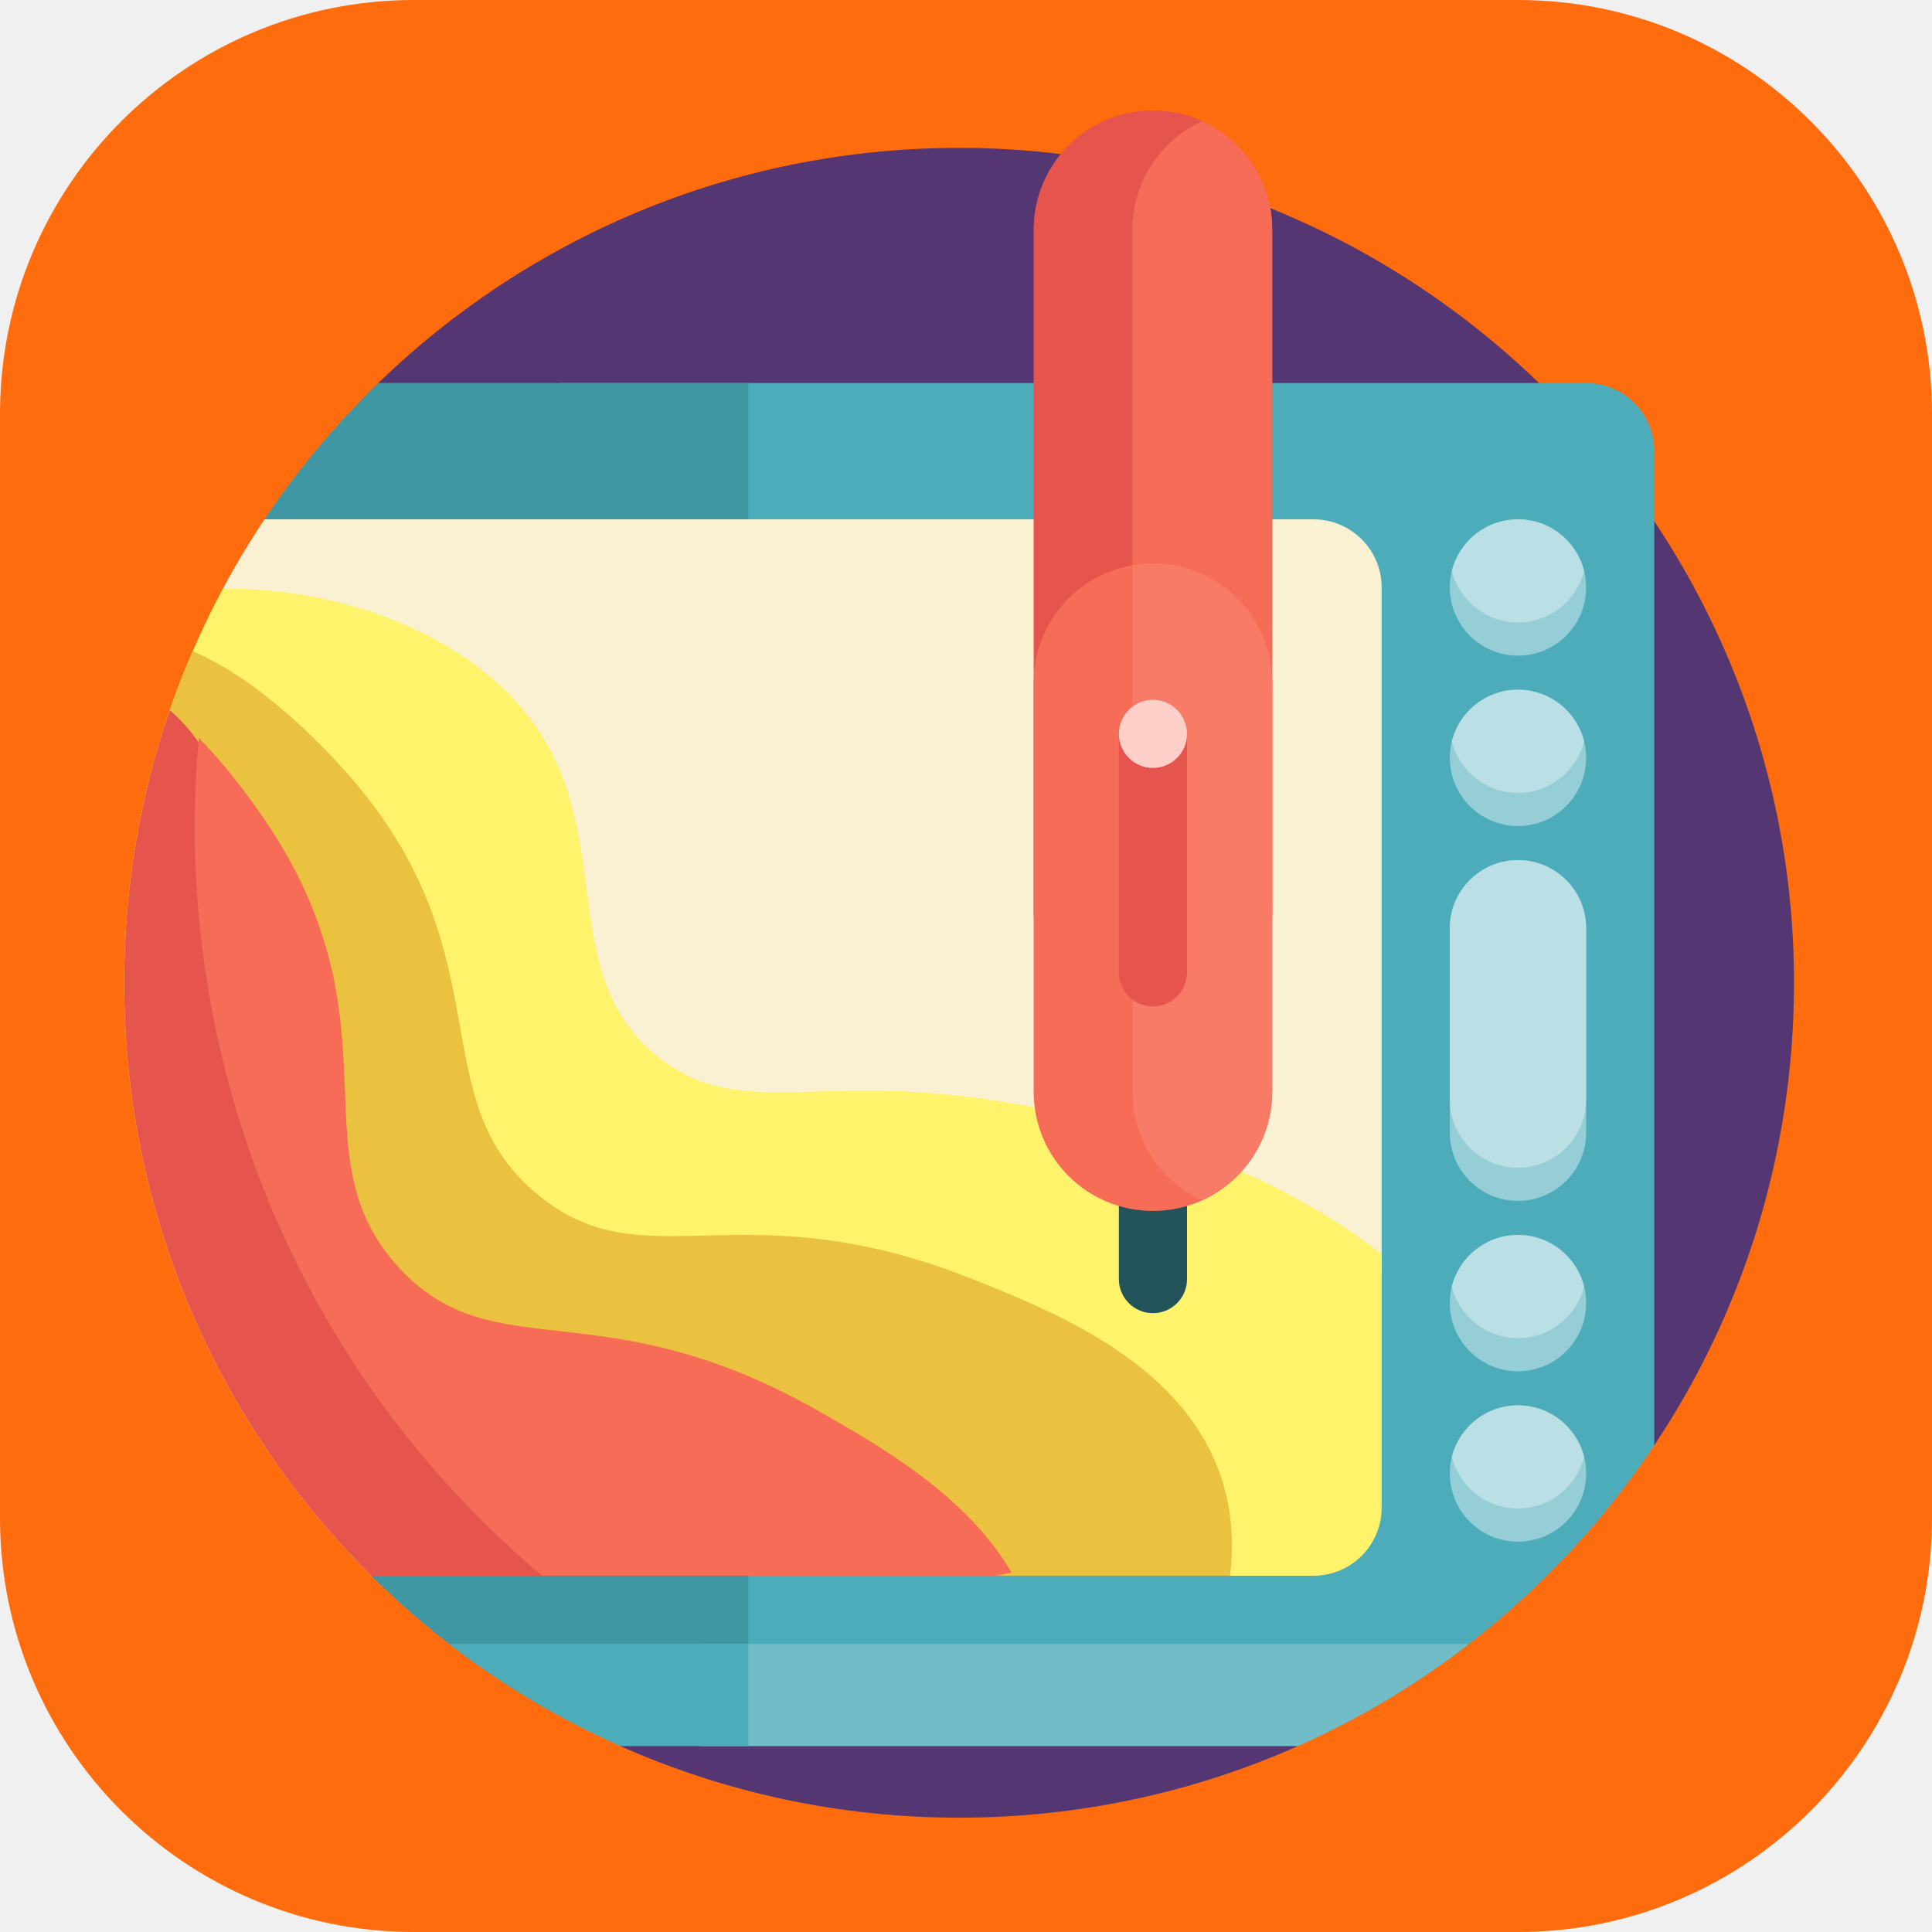
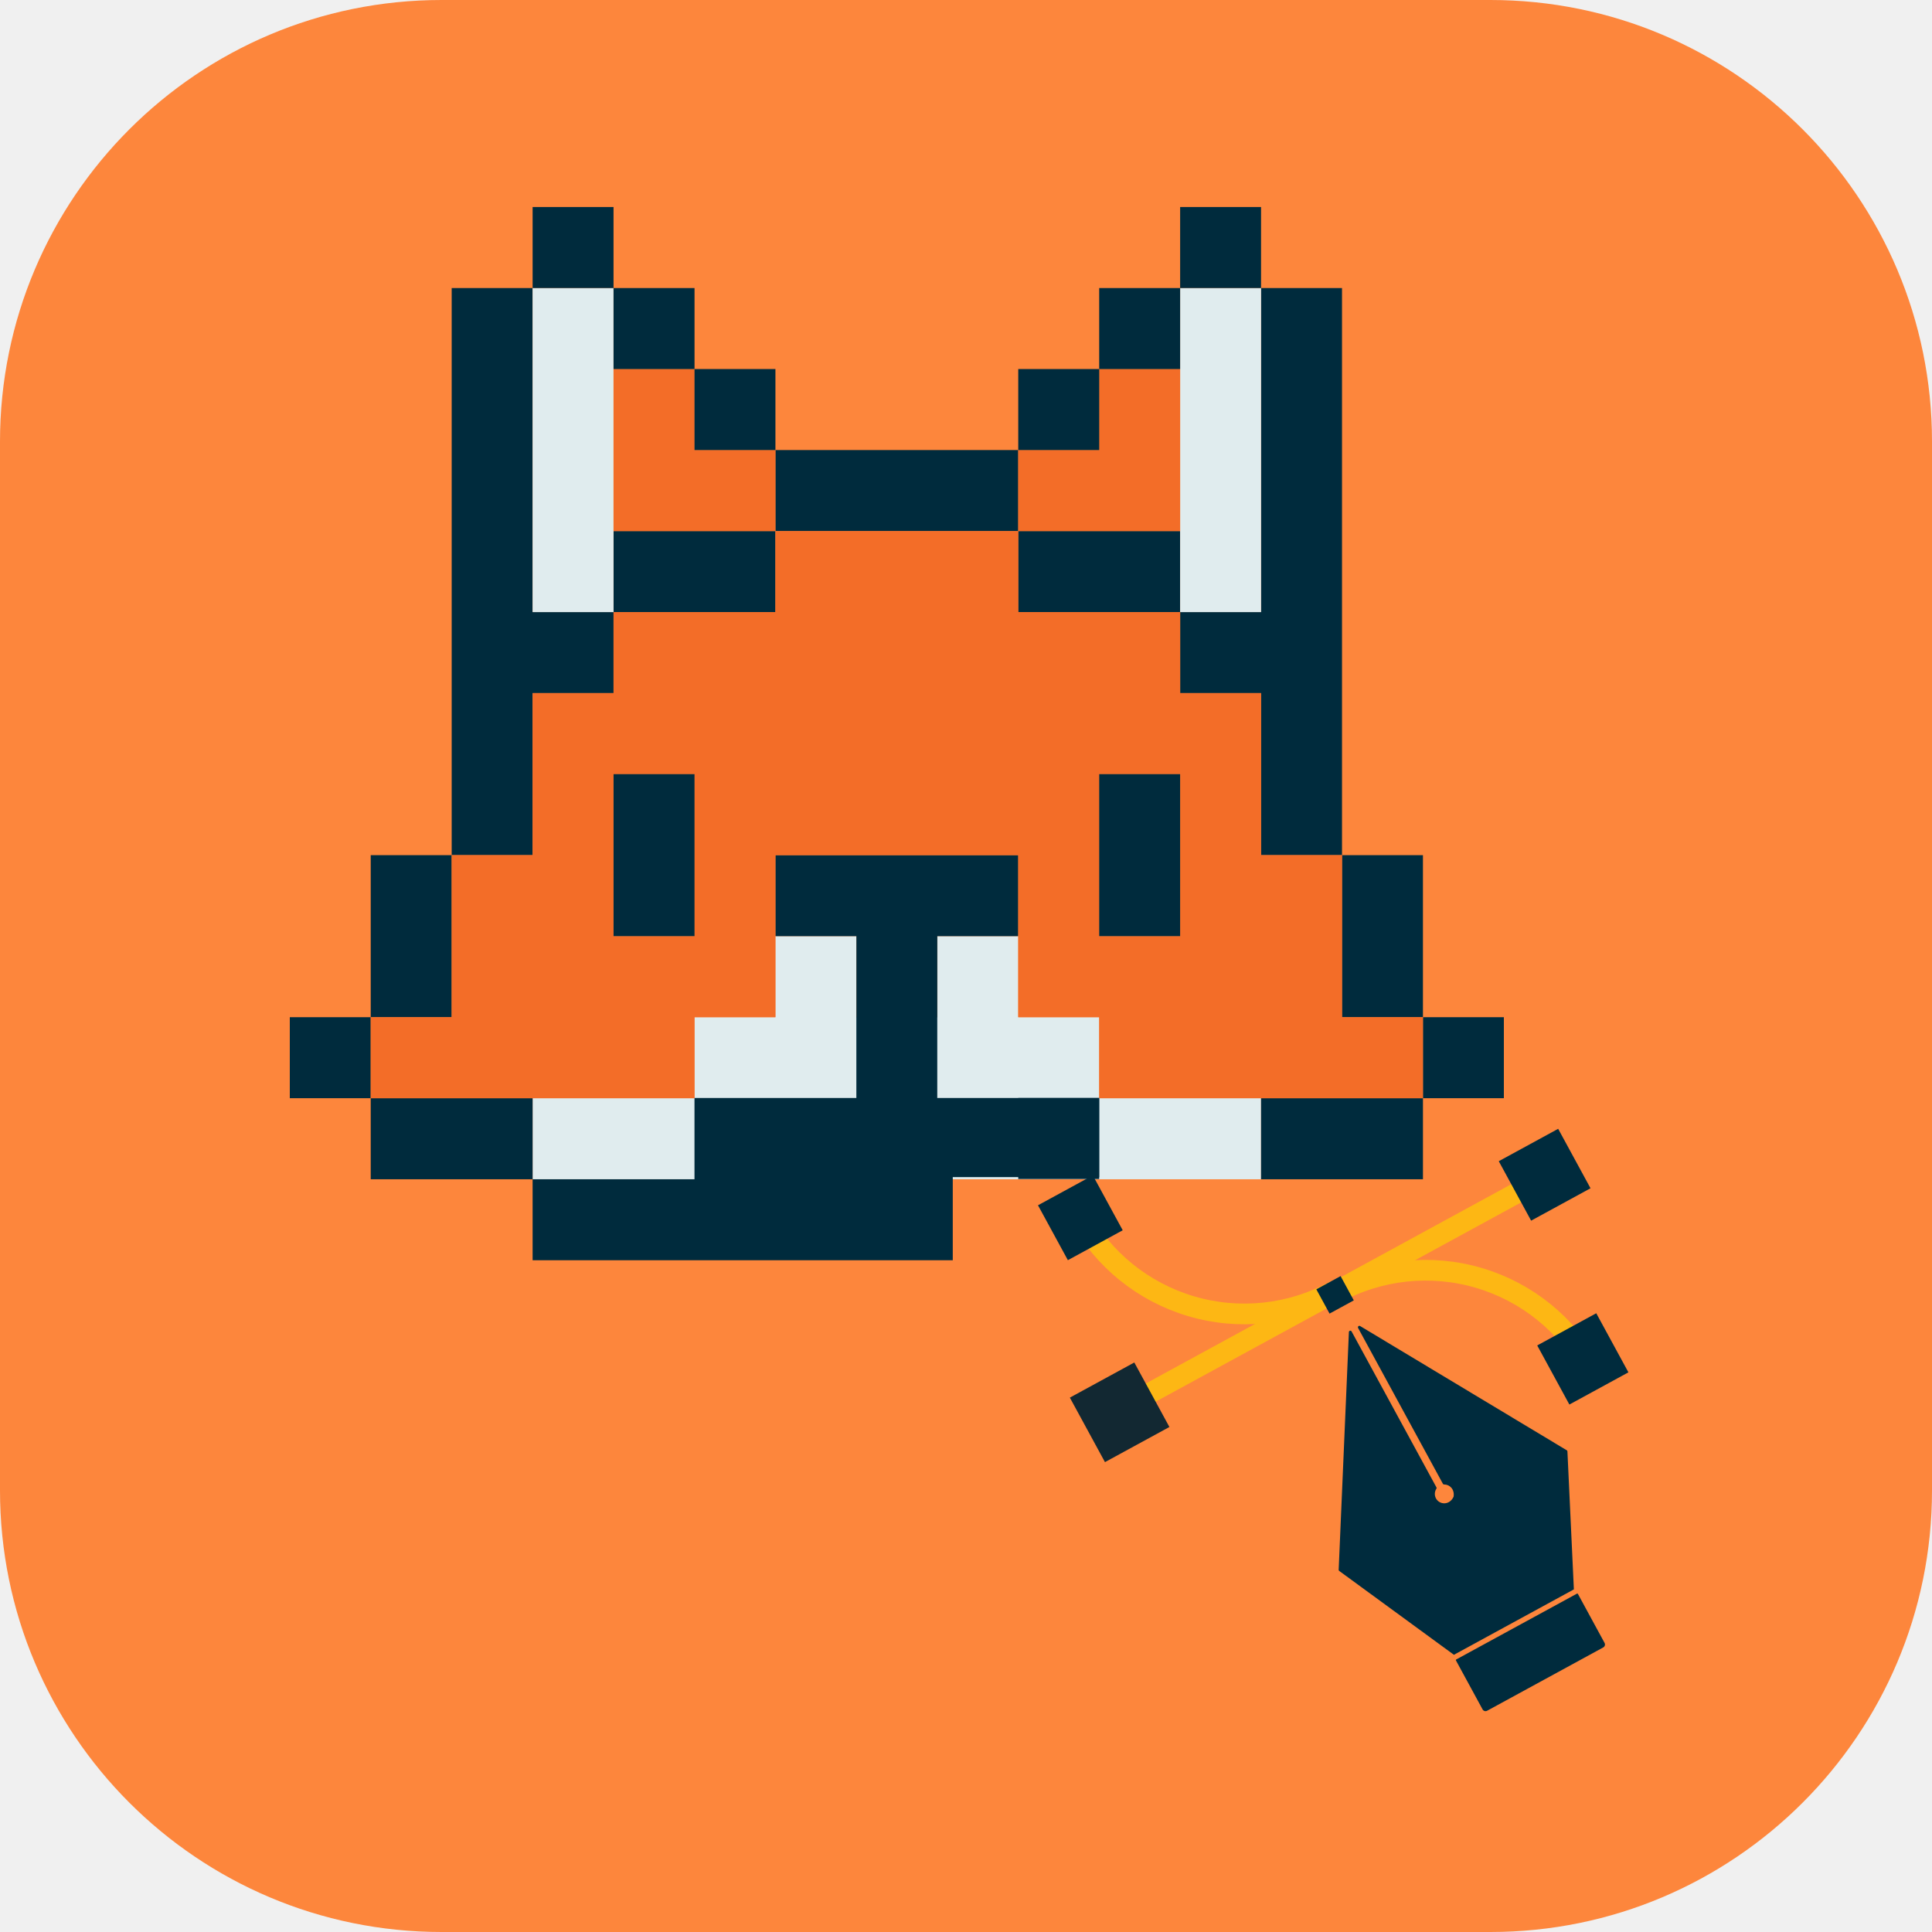
<svg xmlns="http://www.w3.org/2000/svg" width="140" height="140" viewBox="0 0 140 140" fill="none">
-   <g id="art-2">
-     <rect width="140" height="140" rx="30" fill="#FF6C0E" />
-     <g id="Group">
-       <path id="Vector" d="M94.044 126.531C86.543 129.864 78.237 131.716 69.5 131.716C60.762 131.716 52.457 129.864 44.956 126.531V57.707C44.956 45.285 38.247 33.831 27.412 27.755C38.233 17.275 52.955 10.799 69.189 10.717C102.719 10.548 130.108 37.886 130 71.416C129.96 83.736 126.237 95.19 119.875 104.732H115.842C103.803 104.733 94.044 114.492 94.044 126.531V126.531Z" fill="#533672" />
-       <path id="Vector_2" d="M119.876 32.694V104.733C114.553 112.716 107.384 119.362 98.978 124.061H53.202C34.694 113.715 22.181 93.927 22.181 71.216C22.181 54.16 29.239 38.753 40.593 27.755H114.937C117.664 27.755 119.876 29.966 119.876 32.694Z" fill="#4CACBA" />
-       <path id="Vector_3" d="M54.231 27.755V124.061H40.021C35.227 121.381 30.835 118.067 26.958 114.234C25.782 113.07 24.401 110.122 23.048 106.581C19.004 95.994 16.989 84.74 16.989 73.407V44.439C16.989 42.184 17.633 39.97 18.87 38.084C21.332 34.33 24.2 30.866 27.412 27.755H54.231Z" fill="#3F97A4" />
-       <path id="Vector_4" d="M105.06 42.571C105.06 39.844 107.271 37.633 109.998 37.633C112.726 37.633 114.937 39.844 114.937 42.571C114.937 45.299 112.726 47.51 109.998 47.51C107.271 47.51 105.06 45.299 105.06 42.571ZM109.998 101.837C107.271 101.837 105.06 104.048 105.06 106.775C105.06 109.503 107.271 111.714 109.998 111.714C112.726 111.714 114.937 109.503 114.937 106.775C114.937 104.048 112.726 101.837 109.998 101.837ZM109.998 89.49C107.271 89.49 105.06 91.701 105.06 94.428C105.06 97.156 107.271 99.367 109.998 99.367C112.726 99.367 114.937 97.156 114.937 94.428C114.937 91.701 112.726 89.49 109.998 89.49ZM109.998 49.98C107.271 49.98 105.06 52.191 105.06 54.918C105.06 57.646 107.271 59.857 109.998 59.857C112.726 59.857 114.937 57.646 114.937 54.918C114.937 52.191 112.726 49.98 109.998 49.98ZM109.998 62.327C107.271 62.327 105.06 64.538 105.06 67.265V82.082C105.06 84.809 107.271 87.02 109.998 87.02C112.726 87.02 114.937 84.809 114.937 82.082V67.265C114.937 64.538 112.726 62.327 109.998 62.327Z" fill="#95CED6" />
-       <path id="Vector_5" d="M105.207 41.37C105.744 39.223 107.685 37.633 109.998 37.633C112.311 37.633 114.253 39.223 114.79 41.37C114.253 43.516 112.311 45.106 109.998 45.106C107.685 45.106 105.744 43.516 105.207 41.37ZM109.998 57.454C112.311 57.454 114.253 55.864 114.79 53.717C114.253 51.57 112.311 49.98 109.998 49.98C107.685 49.98 105.744 51.57 105.207 53.717C105.744 55.863 107.685 57.454 109.998 57.454ZM109.998 62.327C107.271 62.327 105.06 64.538 105.06 67.265V79.678C105.06 82.406 107.271 84.617 109.998 84.617C112.726 84.617 114.937 82.406 114.937 79.678V67.265C114.937 64.538 112.726 62.327 109.998 62.327ZM109.998 89.49C107.685 89.49 105.744 91.08 105.207 93.227C105.744 95.374 107.685 96.964 109.998 96.964C112.311 96.964 114.253 95.374 114.79 93.227C114.253 91.08 112.311 89.49 109.998 89.49ZM109.998 101.837C107.685 101.837 105.744 103.427 105.207 105.574C105.744 107.72 107.685 109.311 109.998 109.311C112.311 109.311 114.253 107.72 114.79 105.574C114.253 103.427 112.311 101.837 109.998 101.837Z" fill="#BADFE4" />
-       <path id="Vector_6" d="M94.044 126.531H50.732V119.122H106.454C102.651 122.06 98.488 124.555 94.044 126.531V126.531Z" fill="#70BDC8" />
-       <path id="Vector_7" d="M32.546 119.122H54.231V126.531H44.956C40.511 124.555 36.349 122.06 32.546 119.122Z" fill="#4CACBA" />
-       <path id="Vector_8" d="M96.916 95.157H32.892C19.777 95.157 10.906 84.586 10.852 71.471C10.851 71.386 10.852 71.302 10.852 71.216C10.852 61.472 13.155 52.266 17.248 44.112C17.491 43.628 15.889 43.147 16.145 42.669C17.073 40.938 18.082 39.258 19.169 37.633H95.181C97.909 37.633 100.12 39.844 100.12 42.571V91.953C100.12 93.722 98.686 95.157 96.916 95.157V95.157Z" fill="#F9F1D2" />
-       <path id="Vector_9" d="M100.12 109.245C100.12 111.973 97.909 114.184 95.182 114.184H26.909C15.849 103.221 9 88.019 9 71.216C9 60.893 11.586 51.173 16.145 42.67C24.674 42.554 33.48 45.873 38.139 51.708C44.957 60.248 40.008 70.561 47.769 76.649C52.619 80.453 57.388 78.652 66.043 79.118C76.241 79.668 90.5 83.295 100.12 90.876V109.245Z" fill="#FFF36C" />
-       <path id="Vector_10" d="M83.546 95.157C82.183 95.157 81.077 94.052 81.077 92.688V70.463C81.077 69.1 82.183 67.994 83.546 67.994C84.91 67.994 86.016 69.1 86.016 70.463V92.688C86.016 94.052 84.91 95.157 83.546 95.157Z" fill="#23535A" />
-       <path id="Vector_11" d="M83.546 74.673C78.773 74.673 74.903 70.804 74.903 66.031V16.643C74.903 11.87 78.773 8 83.546 8C88.32 8 92.189 11.87 92.189 16.643V66.031C92.189 70.804 88.32 74.673 83.546 74.673Z" fill="#E5554E" />
-       <path id="Vector_12" d="M92.189 16.643V66.031C92.189 69.527 90.113 72.538 87.127 73.899C84.14 72.538 82.064 69.527 82.064 66.031V16.643C82.064 13.147 84.14 10.136 87.127 8.774C90.113 10.136 92.189 13.147 92.189 16.643V16.643Z" fill="#F76C57" />
-       <path id="Vector_13" d="M83.546 87.749C78.773 87.749 74.903 83.879 74.903 79.106V49.474C74.903 44.7 78.773 40.831 83.546 40.831C88.32 40.831 92.189 44.7 92.189 49.474V79.106C92.189 83.879 88.32 87.749 83.546 87.749Z" fill="#F76C57" />
-       <path id="Vector_14" d="M92.189 49.474V79.106C92.189 82.602 90.113 85.614 87.127 86.975C84.14 85.614 82.064 82.602 82.064 79.106V40.957C82.546 40.874 83.041 40.831 83.546 40.831C88.319 40.831 92.189 44.7 92.189 49.474V49.474Z" fill="#F87B67" />
-       <path id="Vector_15" d="M83.546 72.933C82.183 72.933 81.077 71.827 81.077 70.463V53.178C81.077 51.814 82.183 50.708 83.546 50.708C84.91 50.708 86.016 51.814 86.016 53.178V70.463C86.016 71.827 84.91 72.933 83.546 72.933Z" fill="#E5554E" />
-       <path id="Vector_16" d="M83.546 55.647C82.183 55.647 81.077 54.541 81.077 53.178C81.077 51.814 82.183 50.708 83.546 50.708C84.91 50.708 86.016 51.814 86.016 53.178C86.016 54.541 84.91 55.647 83.546 55.647Z" fill="#FCCFC9" />
-       <path id="Vector_17" d="M88.661 107.597C89.321 109.863 89.393 112.099 89.125 114.184H26.909C15.849 103.221 9 88.019 9 71.216C9 62.677 10.769 54.551 13.961 47.185C19.824 49.691 25.164 56.01 25.964 56.976C36.501 69.697 30.523 79.693 39.04 86.626C46.87 92.999 53.643 85.953 70.575 92.73C76.606 95.144 86.145 98.962 88.661 107.597V107.597Z" fill="#EAC23F" />
-       <path id="Vector_18" d="M70.386 114.184H26.909C15.849 103.221 9 88.019 9 71.216C9 64.298 10.161 57.651 12.3 51.459C16.43 54.994 16.481 59.89 17.026 60.768C25.726 74.809 19.166 85.047 26.656 93.078C33.541 100.461 41.214 94.407 57.062 103.434C61.475 105.948 67.168 108.454 70.386 114.184Z" fill="#E5554E" />
-       <path id="Vector_19" d="M73.298 113.948L72.194 114.184H39.284C27.664 104.398 19.092 90.815 15.682 74.806C14.148 67.606 13.768 60.428 14.416 53.464C17.46 56.623 19.626 60.048 20.073 60.769C28.773 74.81 21.485 83.895 28.975 91.927C35.86 99.31 43.533 93.255 59.38 102.282C63.733 104.762 70.038 108.353 73.298 113.948V113.948Z" fill="#F76C57" />
-     </g>
+   <rect width="140" height="140" rx="32" fill="#FD863C" />
+   <g clip-path="url(#clip0)">
+     <path d="M91.381 79.58V85.454H38.595V79.58H50.325V73.71H56.19V67.838H62.056V73.71H67.921V67.838H73.785V73.71H79.651V79.58H91.381Z" fill="#E0ECEE" />
+     <path d="M103.113 79.58H91.382V85.454H103.113V79.58Z" fill="#002B3D" />
+     <path d="M97.247 20.873V61.968H91.381V50.225H85.517V44.355H91.381V20.873H97.247Z" fill="#002B3D" />
+     <path d="M85.517 38.486H73.786V44.356H85.517V38.486Z" fill="#002B3D" />
+     <path d="M73.786 32.613H56.19V38.486H73.786V32.613Z" fill="#002B3D" />
+     <path d="M44.461 44.355V50.225H38.596V61.968H32.731V20.873H38.596V44.355H44.461Z" fill="#002B3D" />
+     <path d="M56.191 38.486H44.46V44.356H56.191V38.486Z" fill="#002B3D" />
+     <path d="M73.786 61.968V67.838H67.921V73.71H62.057V67.838H56.19V61.968H73.786Z" fill="#002B3D" />
+     <path d="M26.865 73.71H21V79.58H26.865V73.71Z" fill="#002B3D" />
+     <path d="M32.732 61.968H26.864V73.71H32.732V61.968Z" fill="#002B3D" />
+     <path d="M38.595 79.58H26.864V85.454H38.595V79.58Z" fill="#002B3D" />
+     <path d="M108.976 73.71H103.111V79.58H108.976V73.71Z" fill="#002B3D" />
+     <path d="M103.112 61.968H97.247V73.71H103.112V61.968Z" fill="#002B3D" />
+     <path d="M79.651 79.564H73.786V85.435H79.651V79.564Z" fill="#002B3D" />
+     <path d="M44.459 20.873H38.595V44.356H44.459V20.873Z" fill="#E0ECEE" />
+     <path d="M91.381 20.873H85.517V44.356H91.381V20.873Z" fill="#E0ECEE" />
+     <path d="M85.517 26.742V38.484H73.786V32.613H79.652V26.742H85.517Z" fill="#F36D28" />
+     <path d="M56.191 32.613V38.484H44.46V26.742H50.326V32.613H56.191Z" fill="#F36D28" />
+     <path d="M97.247 73.71V61.967H91.381V50.225H85.521V44.355H73.785V38.486H56.19V44.355H44.459V50.225H38.595V61.967H32.73V73.71H26.864V79.585H50.326V73.71H56.19V61.967H73.785V73.71H79.652V79.585H103.111V73.71H97.247ZM50.326 67.838H44.459V56.097H50.326V67.838ZM85.516 67.838H79.652V56.097H85.521L85.516 67.838Z" fill="#F36D28" />
+     <path d="M85.517 56.097H79.652V67.836H85.517V56.097Z" fill="#002B3D" />
+     <path d="M50.328 56.097H44.46V67.836H50.328V56.097Z" fill="#002B3D" />
+     <path d="M85.517 20.873H79.652V26.744H85.517V20.873Z" fill="#002B3D" />
+     <path d="M91.381 15H85.517V20.873H91.381V15Z" fill="#002B3D" />
+     <path d="M79.654 26.742H73.786V32.613H79.654V26.742Z" fill="#002B3D" />
+     <path d="M56.191 26.742H50.326V32.613H56.191V26.742Z" fill="#002B3D" />
+     <path d="M50.328 20.873H44.46V26.744H50.328V20.873Z" fill="#002B3D" />
+     <path d="M44.459 15H38.595V20.873H44.459V15Z" fill="#002B3D" />
+     <path d="M69.041 85.297H79.65V79.564H67.918V73.693H62.055V79.564H50.325V85.454H38.595V91.322H69.041V85.297Z" fill="#002B3D" />
+     <path d="M113.526 105.088L98.55 96.084C98.53 96.074 98.507 96.072 98.486 96.076C98.464 96.08 98.444 96.091 98.429 96.108C98.414 96.124 98.404 96.144 98.401 96.166C98.399 96.188 98.403 96.211 98.413 96.23L104.557 107.52C104.566 107.536 104.579 107.55 104.595 107.559C104.612 107.568 104.63 107.572 104.649 107.571C105.037 107.571 105.408 107.898 105.336 108.436C105.334 108.448 105.33 108.46 105.325 108.472C105.03 109.096 104.31 109.047 104.056 108.581C103.997 108.473 103.969 108.351 103.974 108.227C103.979 108.104 104.017 107.985 104.084 107.882C104.095 107.865 104.1 107.846 104.1 107.826C104.1 107.806 104.095 107.786 104.084 107.77L97.942 96.483C97.932 96.463 97.916 96.447 97.896 96.437C97.876 96.427 97.853 96.424 97.831 96.428C97.809 96.432 97.789 96.443 97.774 96.46C97.758 96.476 97.749 96.496 97.746 96.519L97.006 113.74C97.003 113.761 97.007 113.782 97.016 113.801C97.025 113.82 97.04 113.835 97.059 113.846L105.356 119.913L114.049 115.173L113.582 105.189C113.583 105.169 113.579 105.148 113.569 105.13C113.559 105.112 113.544 105.098 113.526 105.088Z" fill="#002B3D" />
+     <path d="M105.515 120.256L114.274 115.48C114.286 115.474 114.299 115.472 114.311 115.476C114.323 115.48 114.334 115.488 114.34 115.499L116.272 119.05C116.303 119.107 116.31 119.173 116.292 119.235C116.274 119.297 116.232 119.349 116.175 119.38L107.764 123.967C107.707 123.998 107.641 124.005 107.579 123.987C107.517 123.968 107.465 123.926 107.434 123.87L105.501 120.317C105.496 120.307 105.494 120.295 105.497 120.284C105.5 120.273 105.506 120.263 105.515 120.256V120.256Z" fill="#002B3D" />
+     <path d="M78.196 88.09C79.927 91.27 82.848 93.632 86.318 94.656C89.788 95.68 93.522 95.282 96.699 93.55" stroke="#FDB714" stroke-width="1.5" stroke-miterlimit="10" />
+     <path d="M115.288 99.169C113.558 95.989 110.637 93.627 107.167 92.603C103.697 91.579 99.963 91.977 96.786 93.709" stroke="#FDB714" stroke-width="1.5" stroke-miterlimit="10" />
+     <path d="M79.191 85.172L75.217 87.339L77.382 91.317L81.356 89.15L79.191 85.172Z" fill="#002B3D" />
+     <path d="M115.671 95.163L111.393 97.496L113.723 101.778L118.001 99.445L115.671 95.163Z" fill="#002B3D" />
+     <path d="M81.083 102.168L112.705 84.926" stroke="#FDB714" stroke-width="1.5" stroke-miterlimit="10" />
+     <path d="M97.144 92.471L95.387 93.429L96.344 95.188L98.101 94.23L97.144 92.471Z" fill="#002B3D" />
+     <path d="M82.196 98.731L77.526 101.277L80.07 105.951L84.74 103.405L82.196 98.731Z" fill="#122832" />
+     <path d="M112.911 81.798L108.606 84.145L110.951 88.453L115.255 86.106L112.911 81.798Z" fill="#002B3D" />
  </g>
+   <defs>
+     <clipPath id="clip0">
+       <rect width="97" height="109" fill="white" transform="translate(21 15)" />
+     </clipPath>
+   </defs>
</svg>
